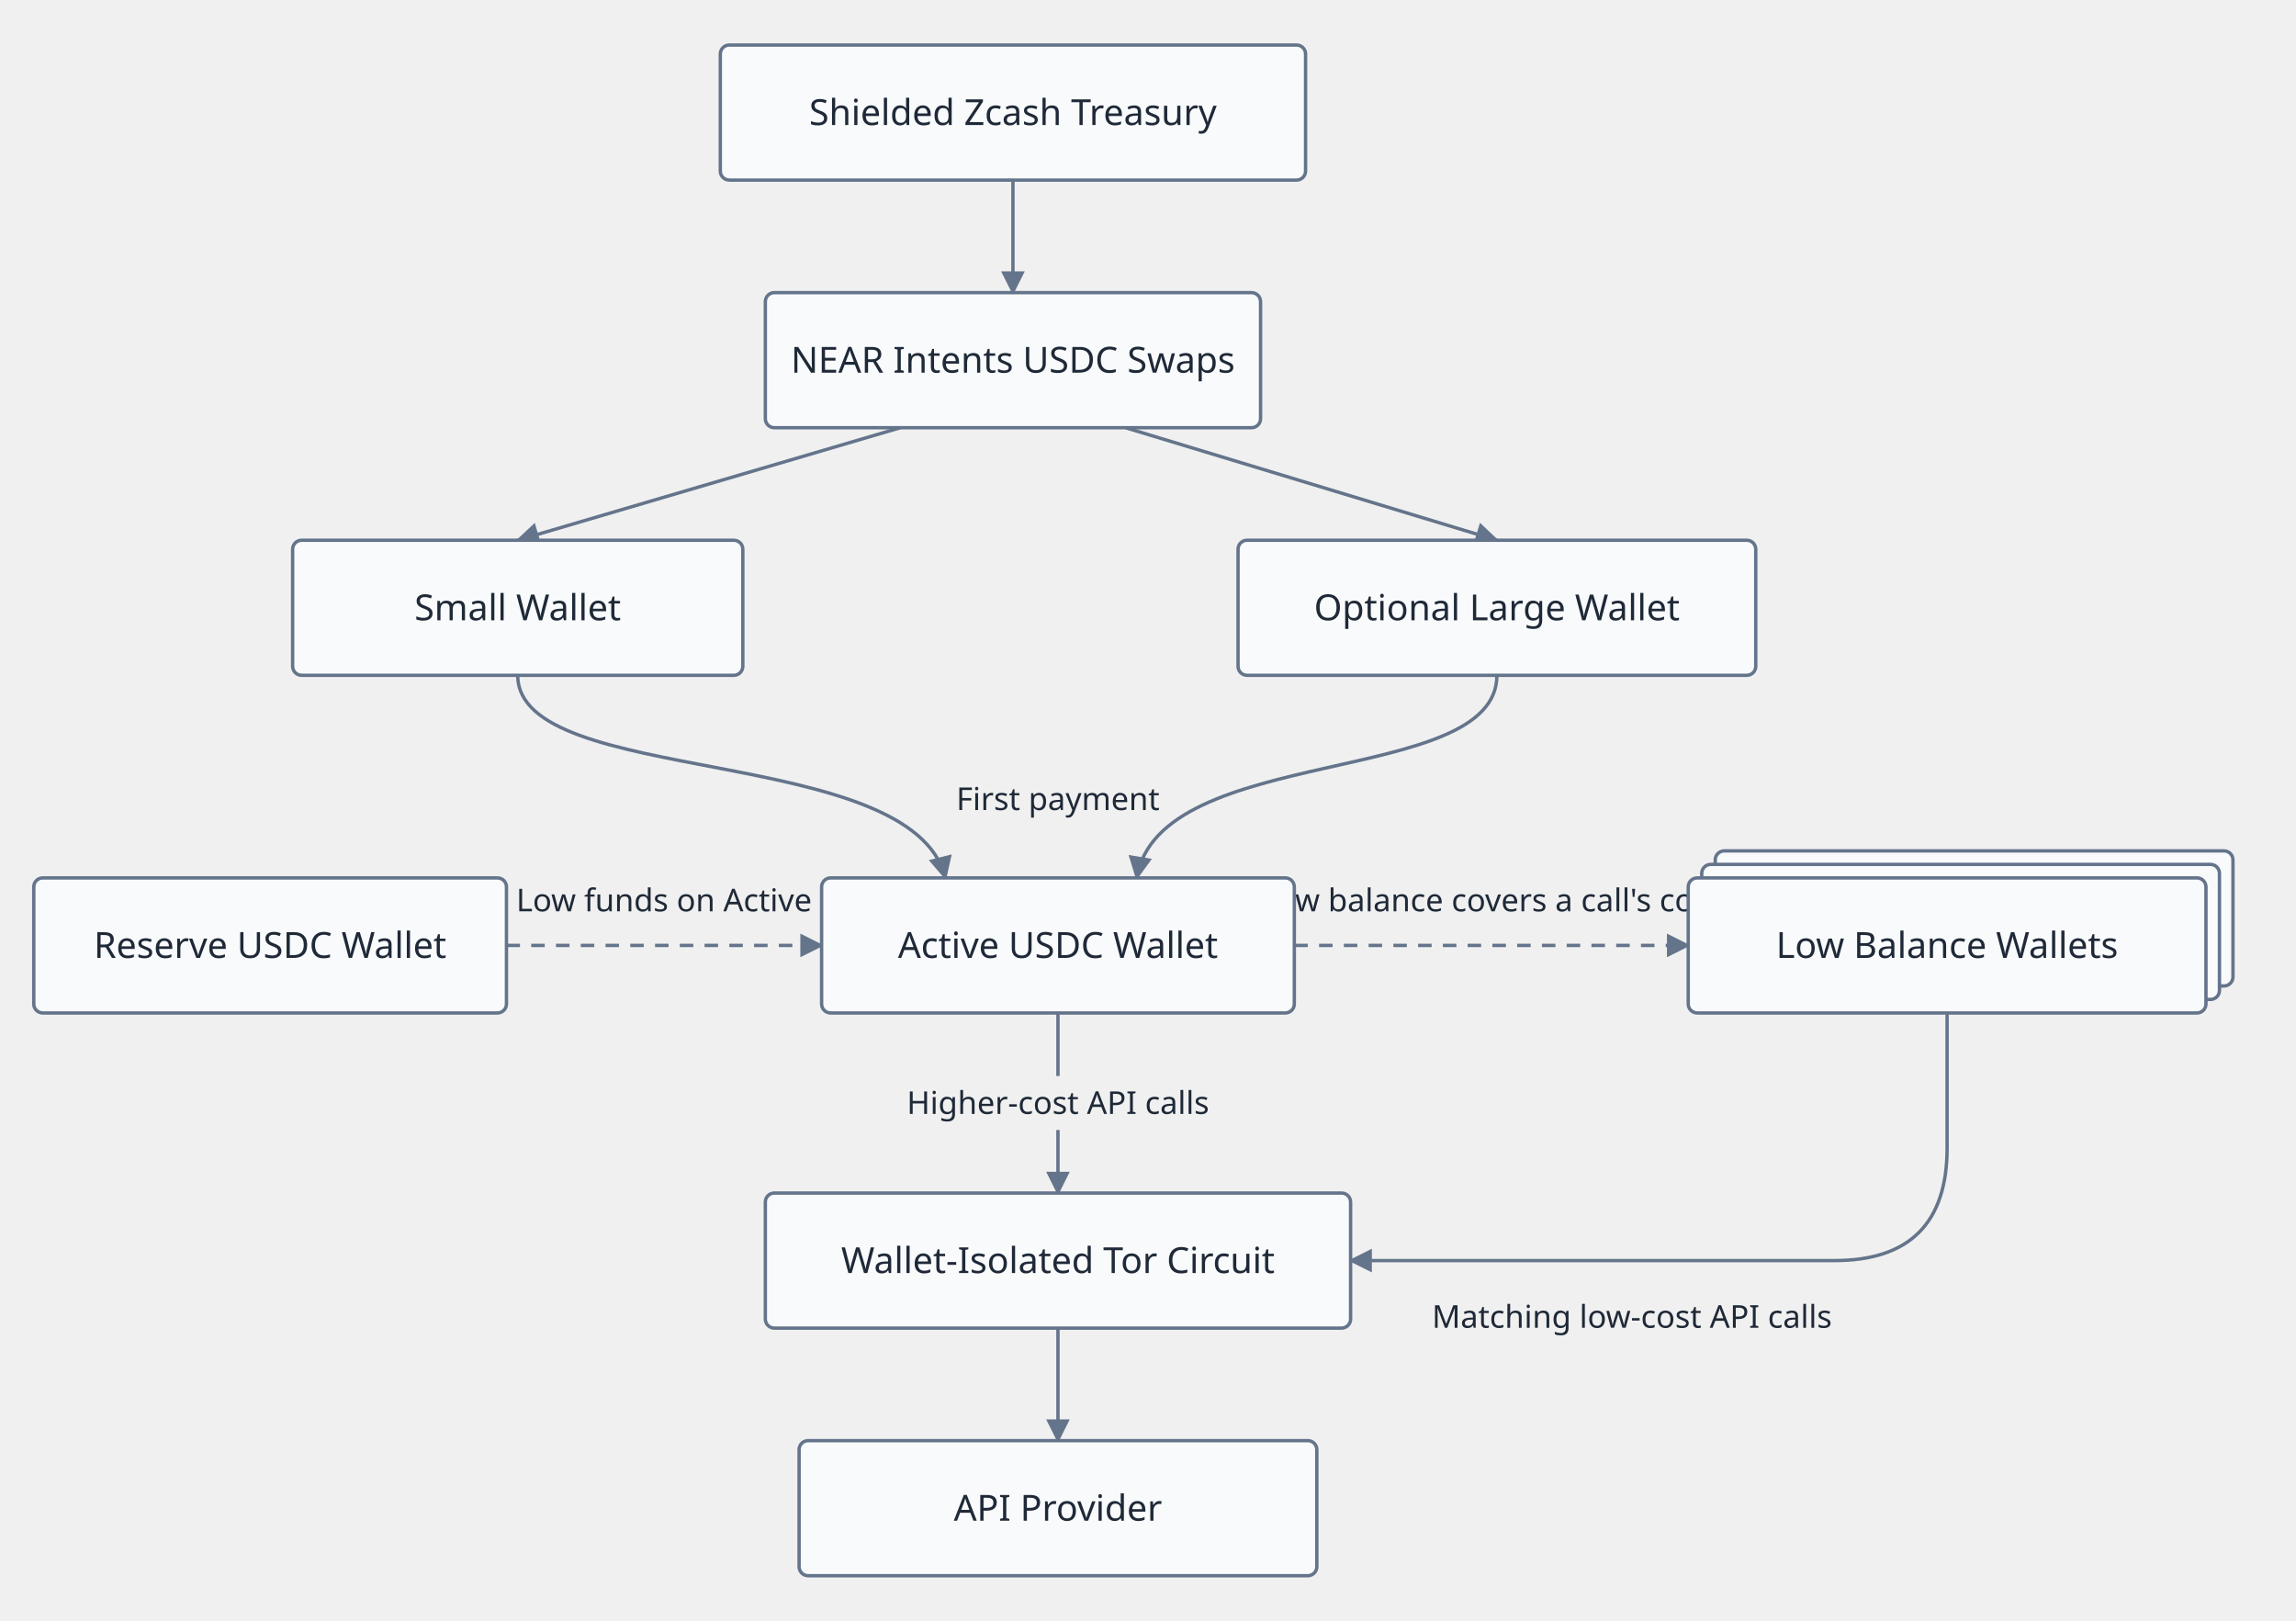
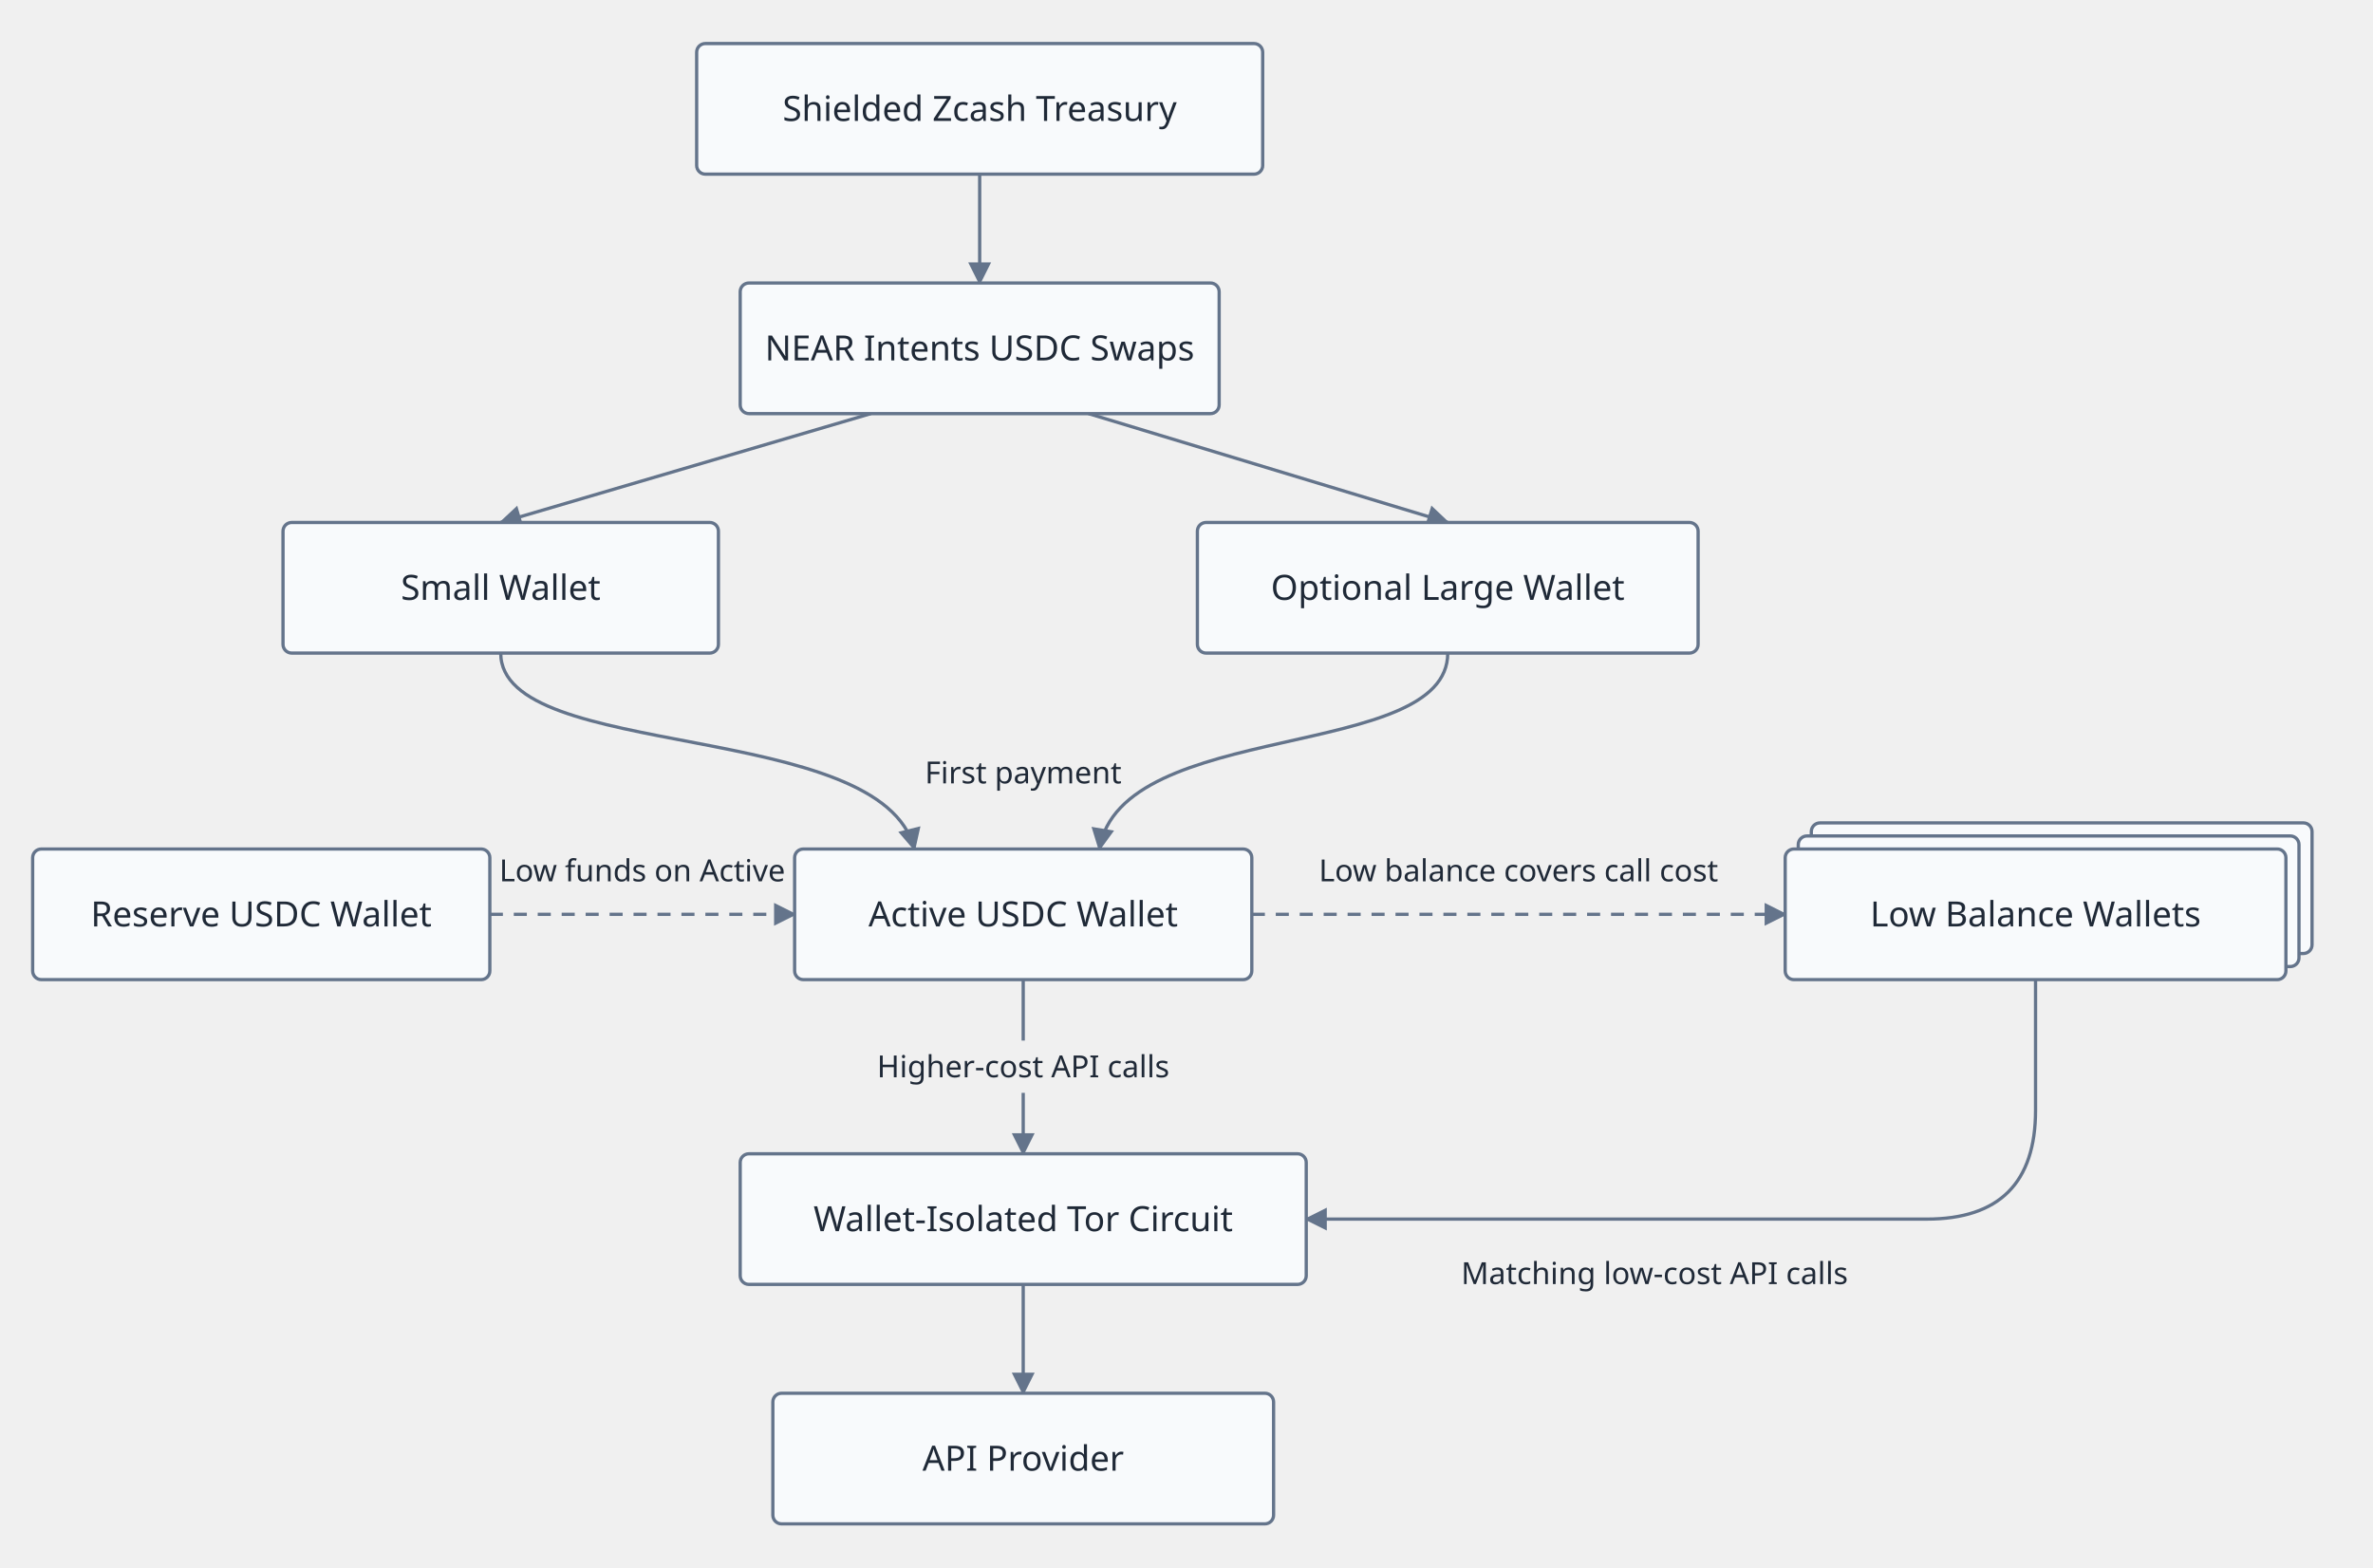
- <svg xmlns="http://www.w3.org/2000/svg" viewBox="0 0 1020 720" role="img" aria-labelledby="title description">
+ <svg xmlns="http://www.w3.org/2000/svg" viewBox="0 0 1090 720" role="img" aria-labelledby="title description">
  <defs>
    <marker id="arrow" viewBox="0 0 10 10" refX="9" refY="5" markerWidth="7" markerHeight="7" orient="auto-start-reverse">
      <path d="M 0 0 L 10 5 L 0 10 z" fill="#64748b" />
    </marker>
    <mask id="active-call-label-gap" maskUnits="userSpaceOnUse" x="460" y="440" width="20" height="100">
      <rect x="460" y="440" width="20" height="100" fill="white" />
      <rect x="460" y="478" width="20" height="24" fill="black" />
    </mask>
  </defs>
  <style>
    .card { fill: #f8fafc; stroke: #64748b; stroke-width: 1.5; }
    .edge { fill: none; stroke: #64748b; stroke-width: 1.5; marker-end: url(#arrow); }
    text { fill: #1f2937; font: 16px system-ui, sans-serif; text-anchor: middle; dominant-baseline: middle; }
    .caption { font-size: 14px; }
    @media (prefers-color-scheme: dark) {
      .card { fill: #1e293b; stroke: #94a3b8; }
      .edge { stroke: #94a3b8; }
      text { fill: #f1f5f9; }
    }
  </style>
  <path class="edge" d="M 450 80 V 130" />
  <path class="edge" d="M 400 190 L 230 240" />
  <path class="edge" d="M 500 190 L 665 240" />
  <path class="edge" d="M 230 300 C 230 350 405 330 420 390" />
  <path class="edge" d="M 665 300 C 665 350 515 330 505 390" />
  <text class="caption" x="470" y="355">First payment</text>
  <path class="edge" d="M 225 420 H 365" stroke-dasharray="6 5" />
  <text class="caption" x="295" y="400">Low funds on Active</text>
-   <path class="edge" d="M 575 420 H 750" stroke-dasharray="6 5" />
-   <text class="caption" x="662" y="400">Low balance covers a call's cost</text>
+   <path class="edge" d="M 575 420 H 820" stroke-dasharray="6 5" />
+   <text class="caption" x="697.5" y="400">Low balance covers call cost</text>
  <path class="edge" d="M 470 450 V 530" mask="url(#active-call-label-gap)" />
  <text class="caption" x="470" y="490">Higher-cost API calls</text>
-   <path class="edge" d="M 865 450 V 510 Q 865 560 815 560 H 600" />
-   <text class="caption" x="725" y="585">Matching low-cost API calls</text>
+   <path class="edge" d="M 935 450 V 510 Q 935 560 885 560 H 600" />
+   <text class="caption" x="760" y="585">Matching low-cost API calls</text>
  <path class="edge" d="M 470 590 V 640" />
  <rect class="card" x="320" y="20" width="260" height="60" rx="4" />
  <text x="450" y="50">Shielded Zcash Treasury</text>
  <rect class="card" x="340" y="130" width="220" height="60" rx="4" />
  <text x="450" y="160">NEAR Intents USDC Swaps</text>
  <rect class="card" x="130" y="240" width="200" height="60" rx="4" />
  <text x="230" y="270">Small Wallet</text>
  <rect class="card" x="550" y="240" width="230" height="60" rx="4" />
  <text x="665" y="270">Optional Large Wallet</text>
  <rect class="card" x="15" y="390" width="210" height="60" rx="4" />
  <text x="120" y="420">Reserve USDC Wallet</text>
-   <rect class="card" x="762" y="378" width="230" height="60" rx="4" />
-   <rect class="card" x="756" y="384" width="230" height="60" rx="4" />
-   <rect class="card" x="750" y="390" width="230" height="60" rx="4" />
-   <text x="865" y="420">Low Balance Wallets</text>
+   <rect class="card" x="832" y="378" width="230" height="60" rx="4" />
+   <rect class="card" x="826" y="384" width="230" height="60" rx="4" />
+   <rect class="card" x="820" y="390" width="230" height="60" rx="4" />
+   <text x="935" y="420">Low Balance Wallets</text>
  <rect class="card" x="365" y="390" width="210" height="60" rx="4" />
  <text x="470" y="420">Active USDC Wallet</text>
  <rect class="card" x="340" y="530" width="260" height="60" rx="4" />
  <text x="470" y="560">Wallet-Isolated Tor Circuit</text>
  <rect class="card" x="355" y="640" width="230" height="60" rx="4" />
  <text x="470" y="670">API Provider</text>
</svg>
